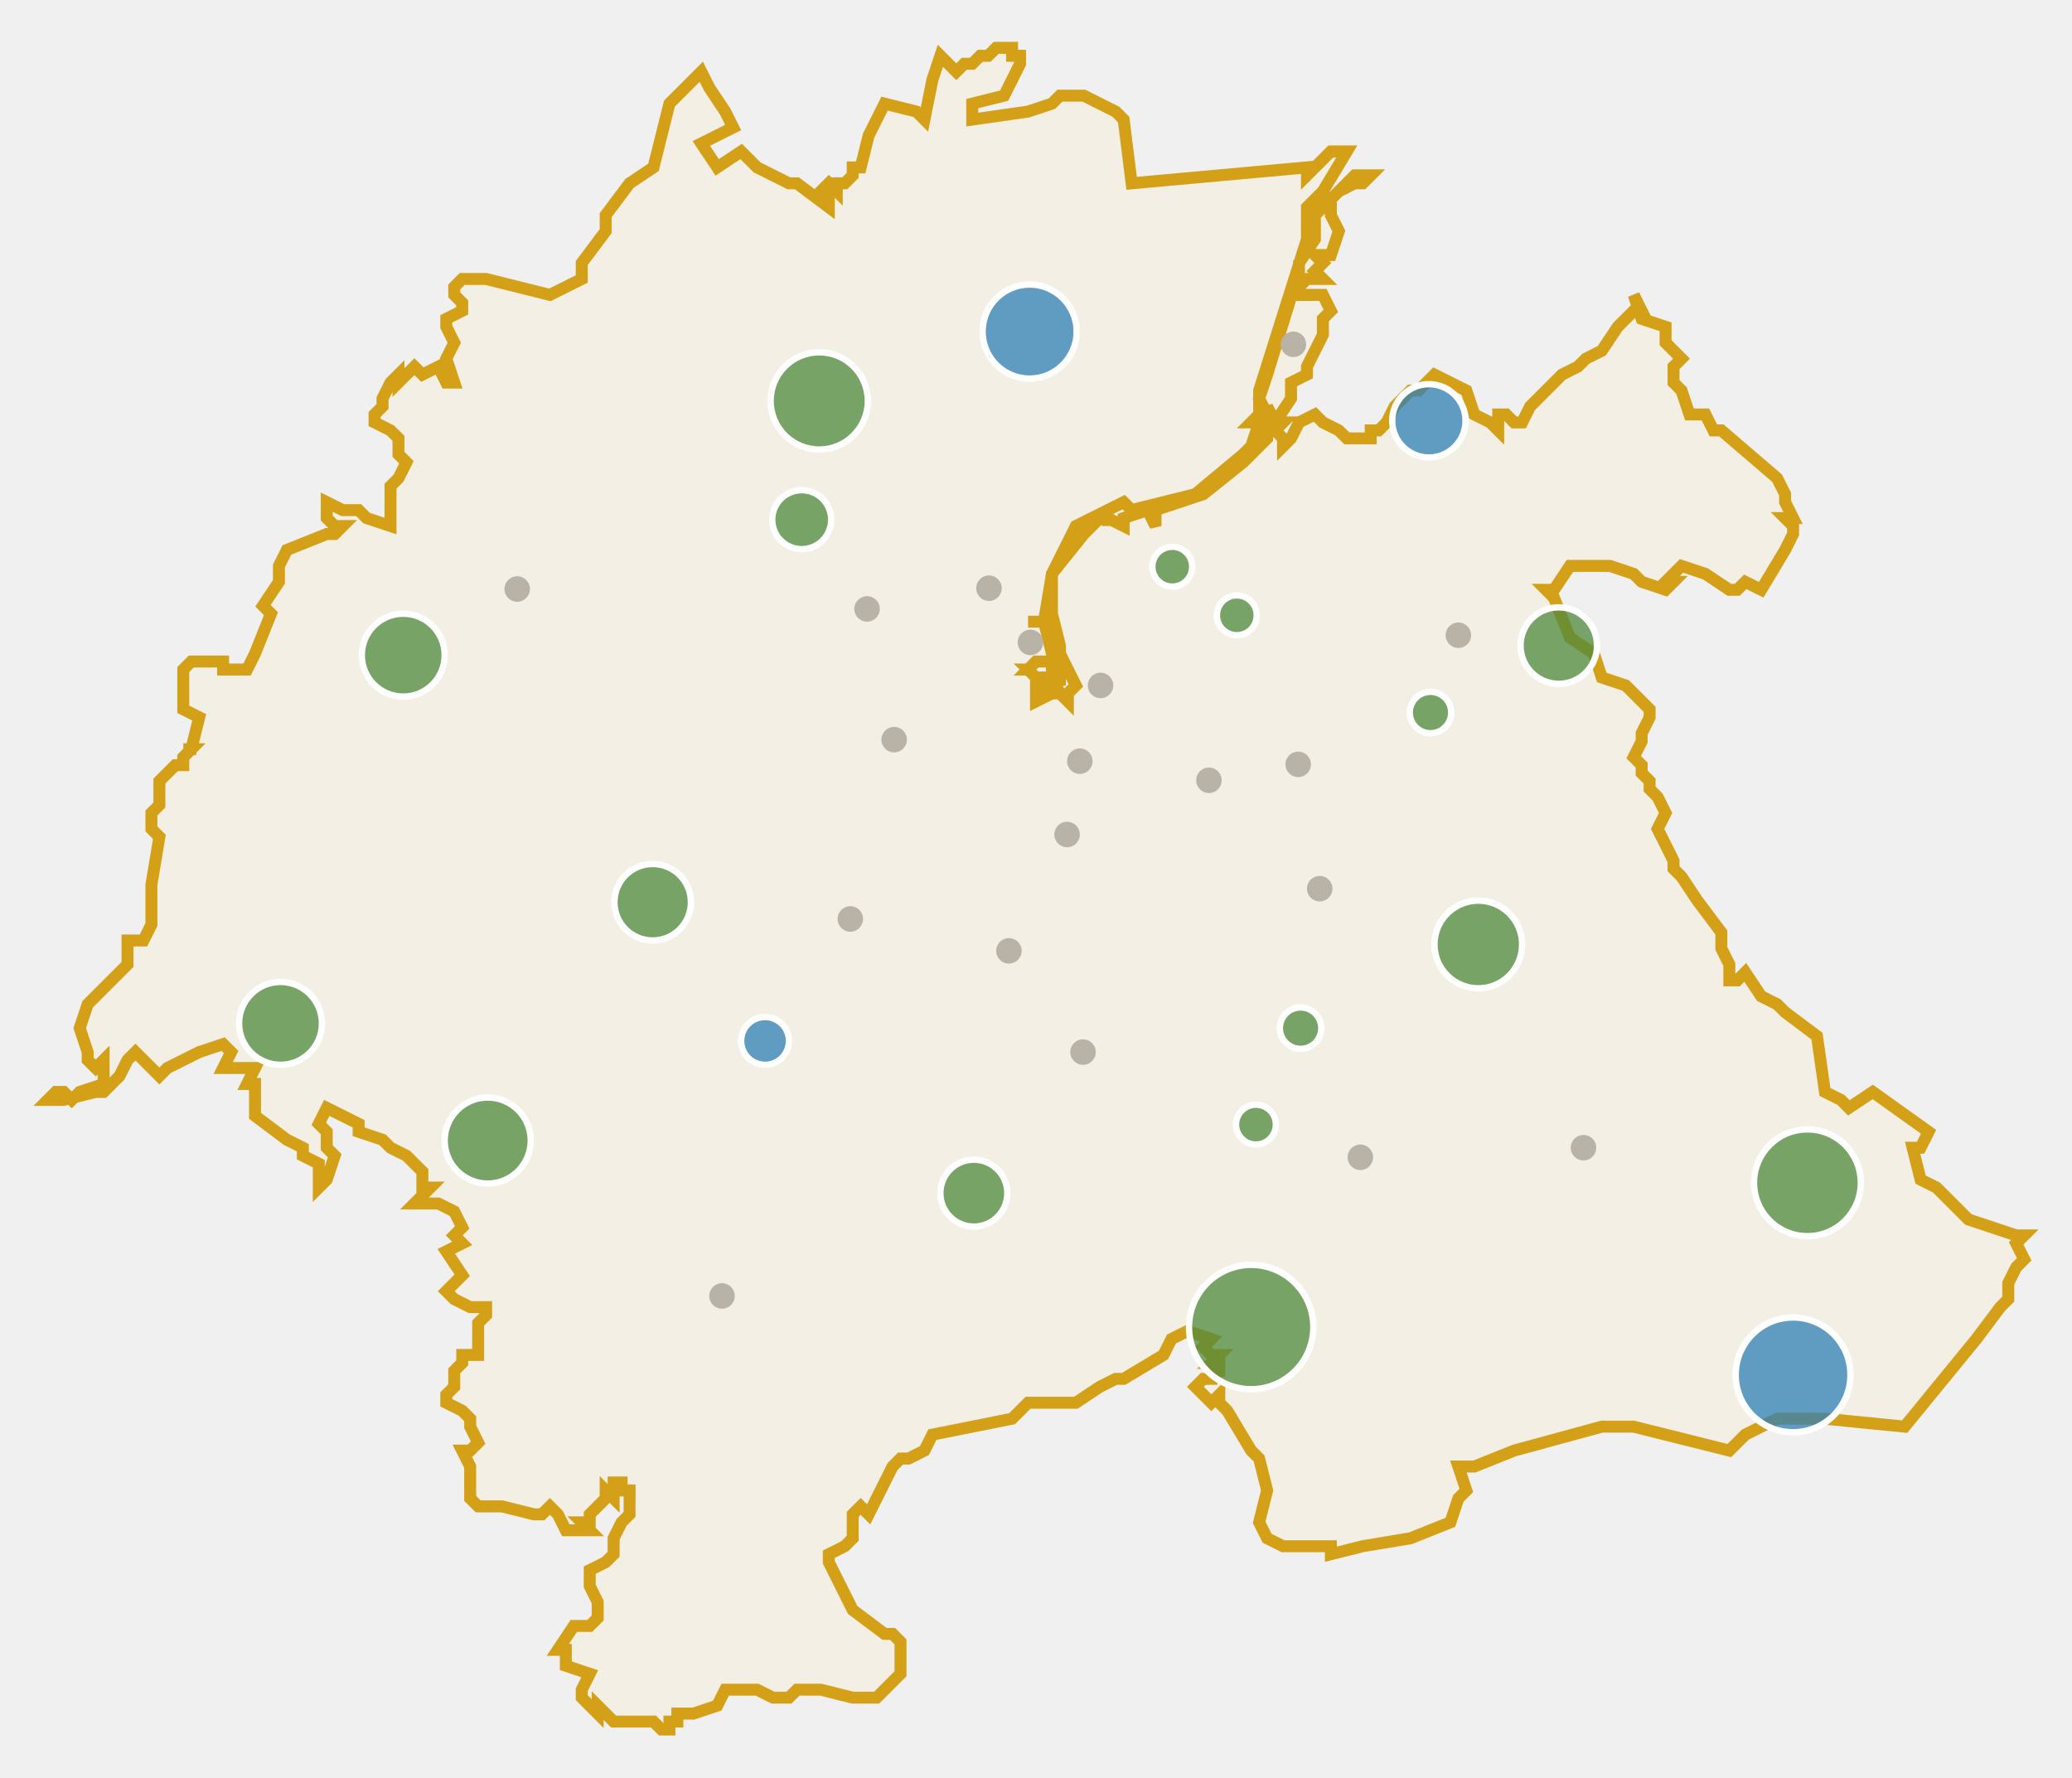
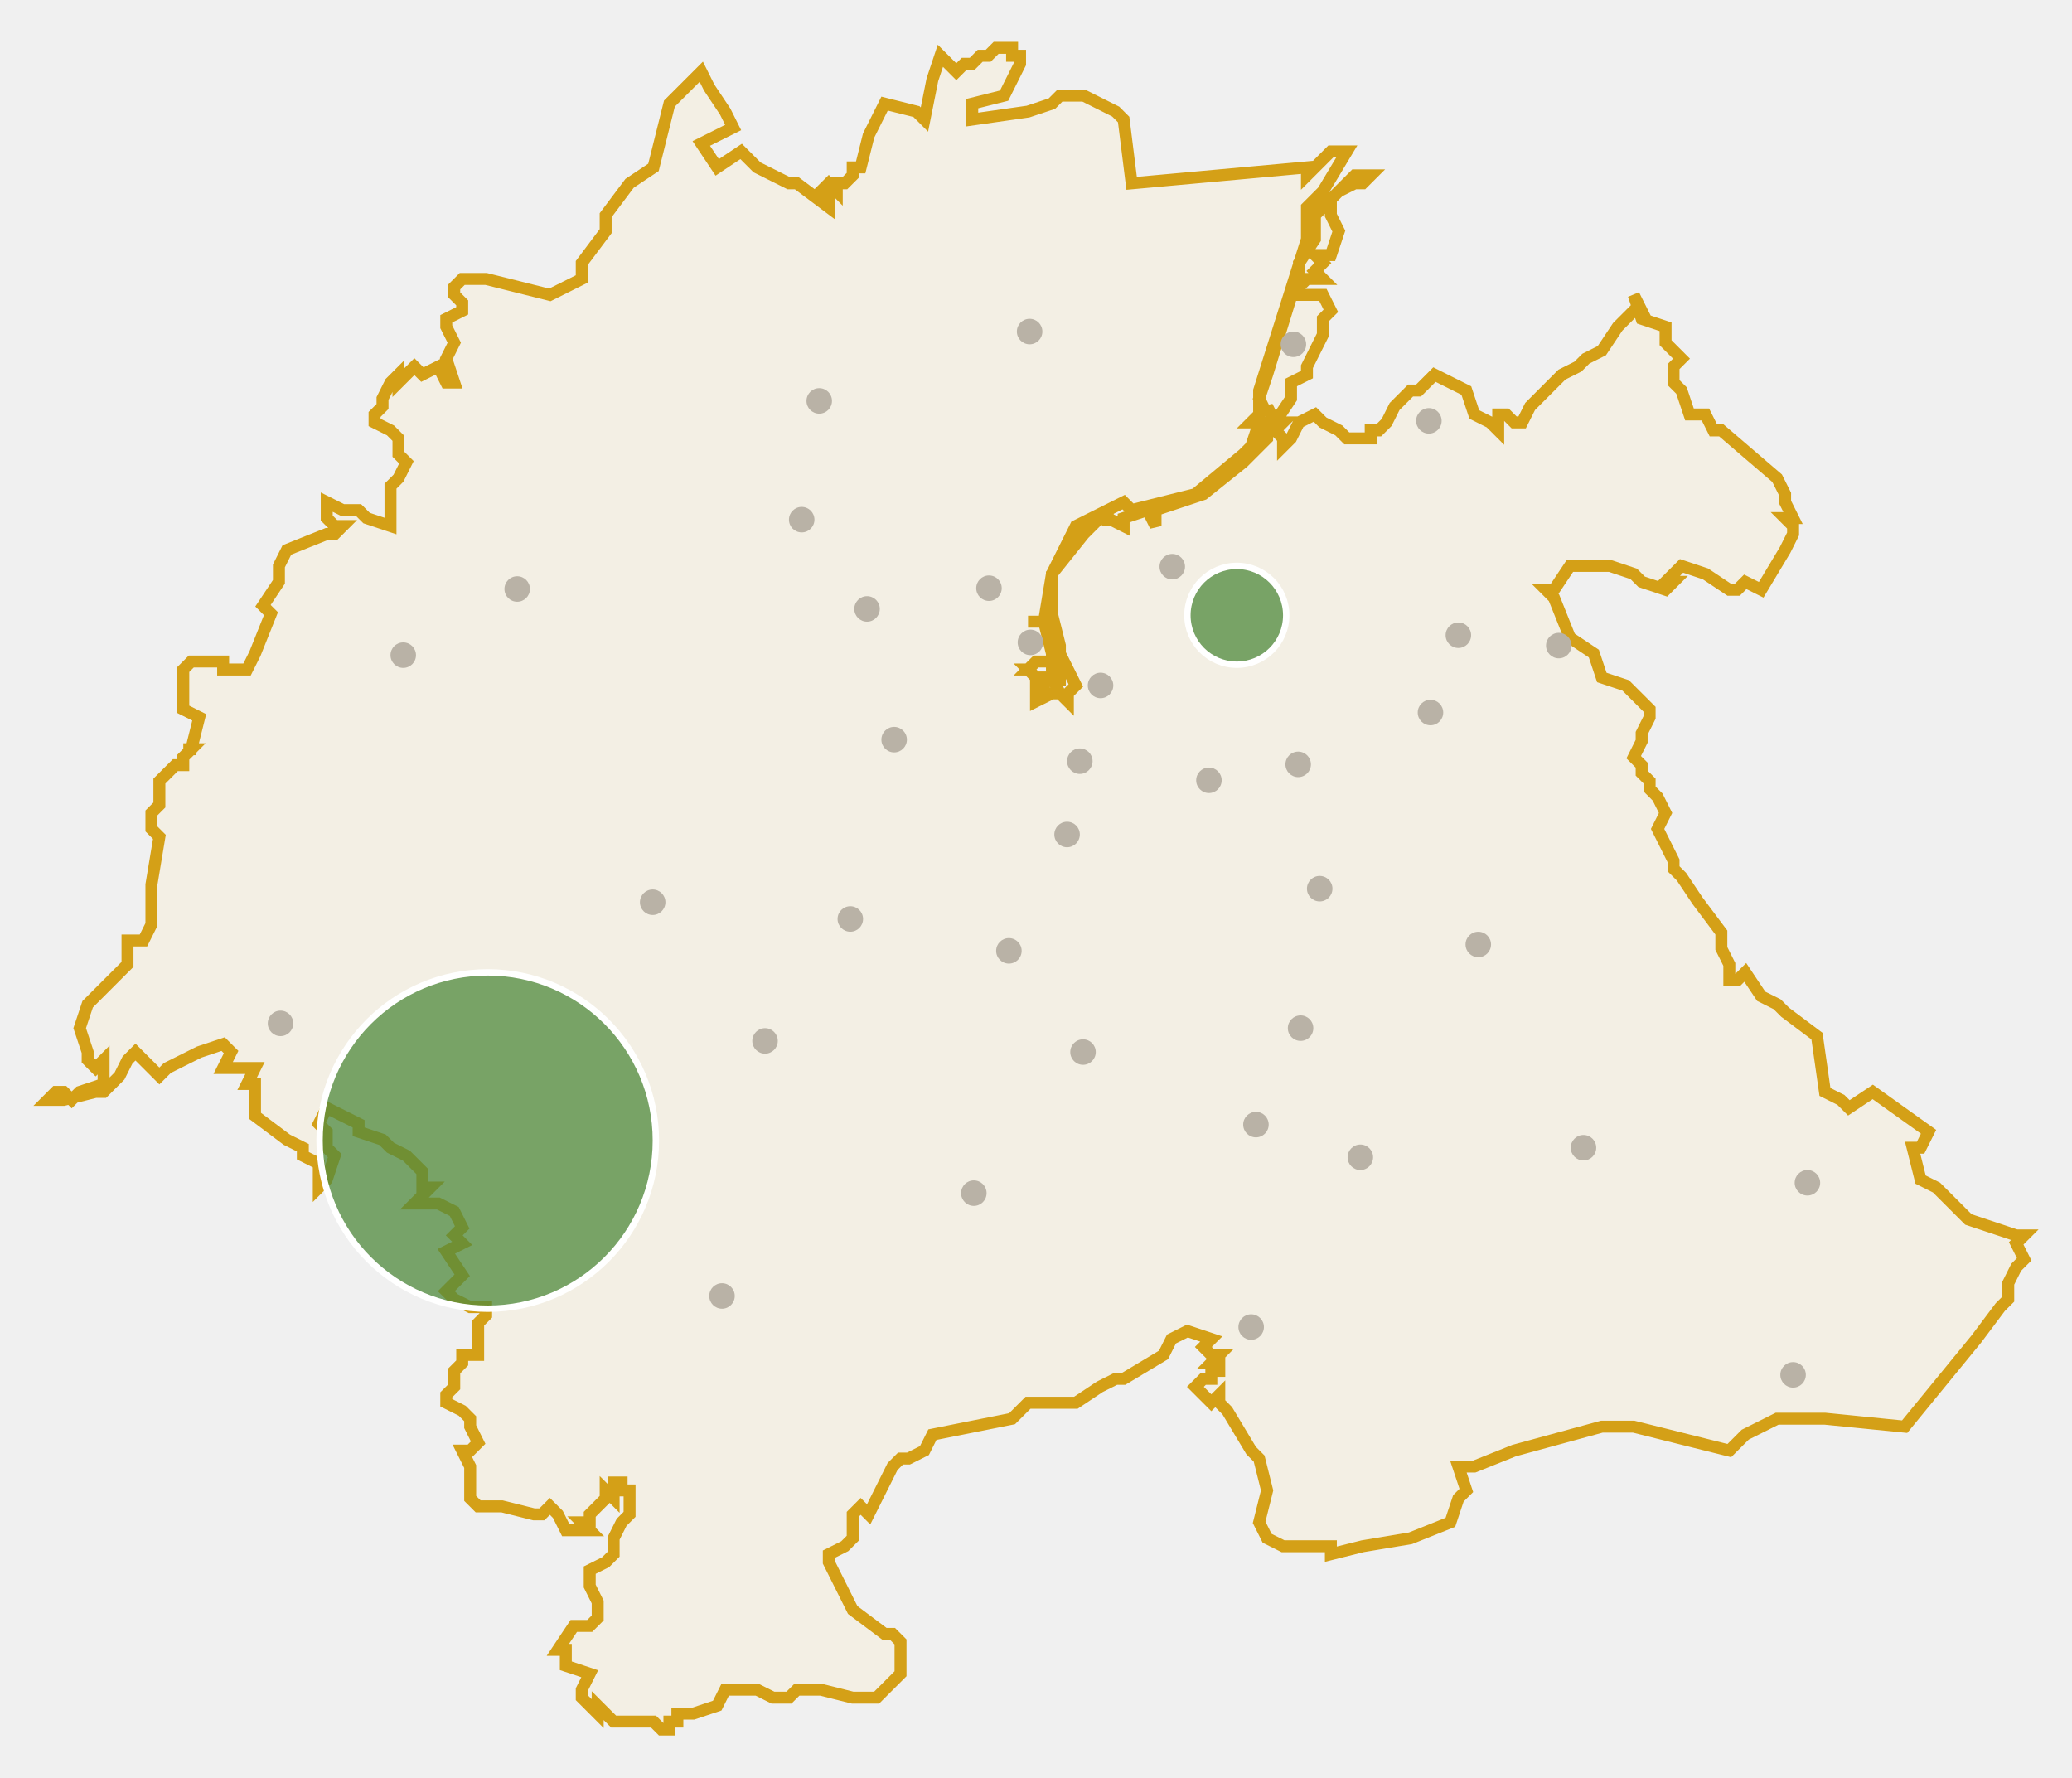
<svg xmlns="http://www.w3.org/2000/svg" viewBox="0 0 260 223" width="260" height="223">
  <path d="M54,149L52,151L55,151L57,152L58,154L57,155L58,156L56,157L58,160L56,162L57,163L59,164L61,164L61,165L60,166L60,170L59,170L58,170L58,171L57,172L57,174L56,175L56,176L58,177L59,178L59,179L60,181L59,182L58,182L59,184L59,188L60,189L61,189L63,189L67,190L68,190L69,189L70,190L71,192L73,192L74,192L73,191L74,191L74,190L75,189L76,188L76,187L77,188L77,187L77,186L78,186L78,187L79,187L79,190L78,191L77,193L77,195L76,196L74,197L74,199L75,201L75,203L74,204L72,204L70,207L71,207L71,209L74,210L73,212L73,213L75,215L75,214L77,216L79,216L82,216L83,217L84,217L84,216L85,216L85,215L86,215L87,215L90,214L91,212L92,212L95,212L97,213L99,213L100,212L103,212L107,213L110,213L112,211L113,210L113,208L113,207L113,206L112,205L111,205L107,202L105,198L104,196L104,195L106,194L107,193L107,192L107,190L108,189L109,190L112,184L113,183L114,183L116,182L117,180L122,179L127,178L129,176L131,176L133,176L135,176L138,174L140,173L141,173L146,170L147,168L149,167L152,168L151,169L152,170L153,170L152,171L153,171L153,172L152,172L152,173L152,172L152,173L151,173L150,174L152,176L153,175L153,176L154,177L157,182L158,183L159,187L158,191L159,193L161,194L164,194L165,194L167,194L167,195L171,194L177,193L182,191L183,188L184,187L183,184L185,184L190,182L201,179L204,179L205,179L209,180L217,182L219,180L223,178L229,178L239,179L248,168L251,164L252,163L252,161L253,159L254,158L253,156L254,155L253,155L247,153L245,151L243,149L241,148L240,144L241,144L242,142L235,137L232,139L231,138L229,137L228,130L224,127L223,126L221,125L219,122L218,123L217,123L217,122L217,121L216,119L216,117L213,113L211,110L210,109L210,108L208,104L209,102L208,100L207,99L207,98L206,97L206,96L205,95L206,93L206,92L207,90L207,89L206,88L205,87L204,86L201,85L200,82L197,80L195,75L194,74L195,74L197,71L202,71L205,72L206,73L209,74L210,73L209,73L211,71L214,72L217,74L218,74L219,73L221,74L224,69L225,67L225,66L224,65L225,65L224,63L224,62L223,60L216,54L215,54L214,52L213,52L212,52L211,49L210,48L210,47L210,46L211,45L210,44L209,43L209,41L206,40L205,37L206,39L205,39L204,40L203,41L201,44L199,45L198,46L196,47L192,51L191,53L190,53L189,52L188,52L188,54L187,53L185,52L184,49L182,48L180,47L179,48L178,49L177,49L176,50L175,51L174,53L173,54L172,54L172,55L170,55L169,55L168,54L166,53L165,52L163,53L162,55L161,56L161,55L160,54L161,53L160,53L162,50L162,48L164,47L164,46L166,42L166,40L167,39L166,37L163,37L163,36L164,35L166,35L165,34L166,33L165,32L166,32L167,32L168,29L167,27L167,25L168,24L170,23L171,23L172,22L171,22L170,22L168,24L165,27L165,30L163,33L163,34L159,47L158,50L159,52L159,51L160,53L159,53L159,54L159,55L156,58L151,62L145,64L145,65L145,66L144,64L141,65L141,66L139,65L139,66L139,65L138,65L136,67L132,72L132,77L133,81L133,82L134,84L135,86L134,87L134,88L134,87L134,88L133,87L132,87L130,88L130,85L129,84L130,84L129,84L130,83L132,83L132,82L131,78L129,78L131,78L132,72L135,66L137,65L139,64L141,63L142,64L150,62L156,57L157,56L158,53L157,53L158,52L158,53L158,49L164,30L164,27L164,26L166,24L169,19L168,19L167,19L164,22L164,21L142,23L141,15L140,14L136,12L133,12L132,13L129,14L122,15L122,13L126,12L128,8L128,7L127,7L127,6L126,6L125,6L124,7L123,7L122,8L121,8L120,9L118,7L117,10L116,15L115,14L111,13L110,15L109,17L108,21L107,21L107,22L106,23L105,23L105,24L104,23L103,24L104,25L104,26L100,23L99,23L95,21L93,19L90,21L88,18L92,16L91,14L89,11L88,9L86,11L84,13L82,21L79,23L76,27L76,29L73,33L73,35L71,36L69,37L65,36L61,35L58,35L57,36L57,37L58,38L58,39L56,40L56,41L57,43L56,45L57,48L56,48L55,46L53,47L52,46L50,48L50,47L49,48L48,50L48,51L47,52L47,53L49,54L50,55L50,57L51,58L50,60L49,61L49,65L49,66L46,65L45,64L43,64L41,63L41,65L42,66L43,66L42,67L41,67L36,69L35,71L35,73L33,76L34,77L32,82L31,84L30,84L29,84L28,84L28,83L27,83L26,83L25,83L24,83L23,84L23,86L23,89L25,90L24,94L23,94L24,94L23,95L23,96L22,96L21,97L20,98L20,101L19,102L19,103L19,104L20,105L19,111L19,113L19,114L19,115L19,116L18,118L16,118L16,121L14,123L13,124L11,126L10,129L11,132L11,133L12,134L13,133L13,134L13,136L10,137L9,138L8,137L7,137L6,138L8,138L12,137L13,137L14,136L15,135L16,133L17,132L19,134L20,135L21,134L23,133L25,132L28,131L29,132L28,134L32,134L31,136L32,136L32,137L32,140L36,143L38,144L38,145L40,146L40,149L41,148L42,145L41,144L41,142L40,141L41,139L45,141L45,142L48,143L49,144L51,145L52,146L53,147L53,149L54,149ZM133,87L132,85L131,85L131,87L133,87ZM133,85L133,83L132,83L132,84L133,86L133,85Z" fill="#f3efe4" stroke="#d4a017" stroke-width="1.5" fill-rule="evenodd" />
  <circle cx="135.5" cy="95.5" r="1.6" fill="#b9b2a6" />
  <circle cx="133.9" cy="104.7" r="1.6" fill="#b9b2a6" />
  <circle cx="112.2" cy="92.8" r="1.6" fill="#b9b2a6" />
  <circle cx="151.7" cy="97.9" r="1.6" fill="#b9b2a6" />
  <circle cx="129.3" cy="80.6" r="1.6" fill="#b9b2a6" />
  <circle cx="138.1" cy="86" r="1.6" fill="#b9b2a6" />
  <circle cx="124.1" cy="73.8" r="1.6" fill="#b9b2a6" />
  <circle cx="108.8" cy="76.4" r="1.6" fill="#b9b2a6" />
-   <circle cx="100.6" cy="65.2" r="3.7" fill="#4f8a3c" fill-opacity="0.75" stroke="#fff" stroke-width="0.8" />
-   <circle cx="102.8" cy="50.3" r="6.1" fill="#4f8a3c" fill-opacity="0.75" stroke="#fff" stroke-width="0.8" />
-   <circle cx="129.2" cy="41.6" r="5.9" fill="#2f7fb5" fill-opacity="0.75" stroke="#fff" stroke-width="0.8" />
+   <circle cx="100.6" cy="65.2" r="1.6" fill="#b9b2a6" />
+   <circle cx="102.8" cy="50.3" r="1.6" fill="#b9b2a6" />
+   <circle cx="129.2" cy="41.6" r="1.6" fill="#b9b2a6" />
  <circle cx="162.3" cy="43.2" r="1.6" fill="#b9b2a6" />
-   <circle cx="147.1" cy="71.1" r="2.5" fill="#4f8a3c" fill-opacity="0.75" stroke="#fff" stroke-width="0.8" />
-   <circle cx="155.2" cy="77.2" r="2.5" fill="#4f8a3c" fill-opacity="0.75" stroke="#fff" stroke-width="0.8" />
-   <circle cx="179.3" cy="52.8" r="4.6" fill="#2f7fb5" fill-opacity="0.75" stroke="#fff" stroke-width="0.8" />
+   <circle cx="147.1" cy="71.1" r="1.6" fill="#b9b2a6" />
+   <circle cx="155.2" cy="77.2" r="6.2" fill="#4f8a3c" fill-opacity="0.75" stroke="#fff" stroke-width="0.8" />
+   <circle cx="179.3" cy="52.8" r="1.6" fill="#b9b2a6" />
  <circle cx="183" cy="79.7" r="1.6" fill="#b9b2a6" />
-   <circle cx="179.5" cy="89.4" r="2.6" fill="#4f8a3c" fill-opacity="0.75" stroke="#fff" stroke-width="0.8" />
-   <circle cx="195.6" cy="81" r="4.8" fill="#4f8a3c" fill-opacity="0.75" stroke="#fff" stroke-width="0.8" />
+   <circle cx="179.5" cy="89.4" r="1.6" fill="#b9b2a6" />
+   <circle cx="195.6" cy="81" r="1.6" fill="#b9b2a6" />
  <circle cx="162.9" cy="95.9" r="1.6" fill="#b9b2a6" />
  <circle cx="165.6" cy="111.5" r="1.6" fill="#b9b2a6" />
  <circle cx="170.7" cy="145.2" r="1.6" fill="#b9b2a6" />
-   <circle cx="163.2" cy="129" r="2.6" fill="#4f8a3c" fill-opacity="0.75" stroke="#fff" stroke-width="0.8" />
-   <circle cx="185.5" cy="118.5" r="5.5" fill="#4f8a3c" fill-opacity="0.75" stroke="#fff" stroke-width="0.8" />
+   <circle cx="163.2" cy="129" r="1.6" fill="#b9b2a6" />
+   <circle cx="185.5" cy="118.5" r="1.6" fill="#b9b2a6" />
  <circle cx="198.7" cy="144" r="1.6" fill="#b9b2a6" />
-   <circle cx="226.8" cy="148.4" r="6.7" fill="#4f8a3c" fill-opacity="0.75" stroke="#fff" stroke-width="0.8" />
-   <circle cx="225" cy="172.5" r="7.2" fill="#2f7fb5" fill-opacity="0.75" stroke="#fff" stroke-width="0.8" />
-   <circle cx="157" cy="166.5" r="7.8" fill="#4f8a3c" fill-opacity="0.75" stroke="#fff" stroke-width="0.8" />
+   <circle cx="226.8" cy="148.4" r="1.6" fill="#b9b2a6" />
+   <circle cx="225" cy="172.5" r="1.6" fill="#b9b2a6" />
+   <circle cx="157" cy="166.5" r="1.6" fill="#b9b2a6" />
  <circle cx="135.9" cy="132" r="1.6" fill="#b9b2a6" />
-   <circle cx="157.6" cy="141.1" r="2.5" fill="#4f8a3c" fill-opacity="0.75" stroke="#fff" stroke-width="0.8" />
-   <circle cx="122.2" cy="149.7" r="4.2" fill="#4f8a3c" fill-opacity="0.75" stroke="#fff" stroke-width="0.8" />
+   <circle cx="157.6" cy="141.1" r="1.6" fill="#b9b2a6" />
+   <circle cx="122.2" cy="149.7" r="1.6" fill="#b9b2a6" />
  <circle cx="90.6" cy="162.6" r="1.6" fill="#b9b2a6" />
  <circle cx="126.6" cy="119.3" r="1.6" fill="#b9b2a6" />
-   <circle cx="96" cy="130.6" r="3.0" fill="#2f7fb5" fill-opacity="0.75" stroke="#fff" stroke-width="0.8" />
+   <circle cx="96" cy="130.6" r="1.6" fill="#b9b2a6" />
  <circle cx="106.7" cy="115.3" r="1.6" fill="#b9b2a6" />
-   <circle cx="81.9" cy="113.2" r="4.8" fill="#4f8a3c" fill-opacity="0.75" stroke="#fff" stroke-width="0.8" />
-   <circle cx="35.2" cy="128.4" r="5.2" fill="#4f8a3c" fill-opacity="0.75" stroke="#fff" stroke-width="0.8" />
-   <circle cx="61.2" cy="143.1" r="5.4" fill="#4f8a3c" fill-opacity="0.75" stroke="#fff" stroke-width="0.8" />
-   <circle cx="50.6" cy="82.2" r="5.2" fill="#4f8a3c" fill-opacity="0.75" stroke="#fff" stroke-width="0.8" />
+   <circle cx="81.9" cy="113.2" r="1.6" fill="#b9b2a6" />
+   <circle cx="35.2" cy="128.4" r="1.6" fill="#b9b2a6" />
+   <circle cx="61.2" cy="143.1" r="21.1" fill="#4f8a3c" fill-opacity="0.75" stroke="#fff" stroke-width="0.8" />
+   <circle cx="50.6" cy="82.2" r="1.6" fill="#b9b2a6" />
  <circle cx="64.9" cy="73.9" r="1.6" fill="#b9b2a6" />
</svg>
